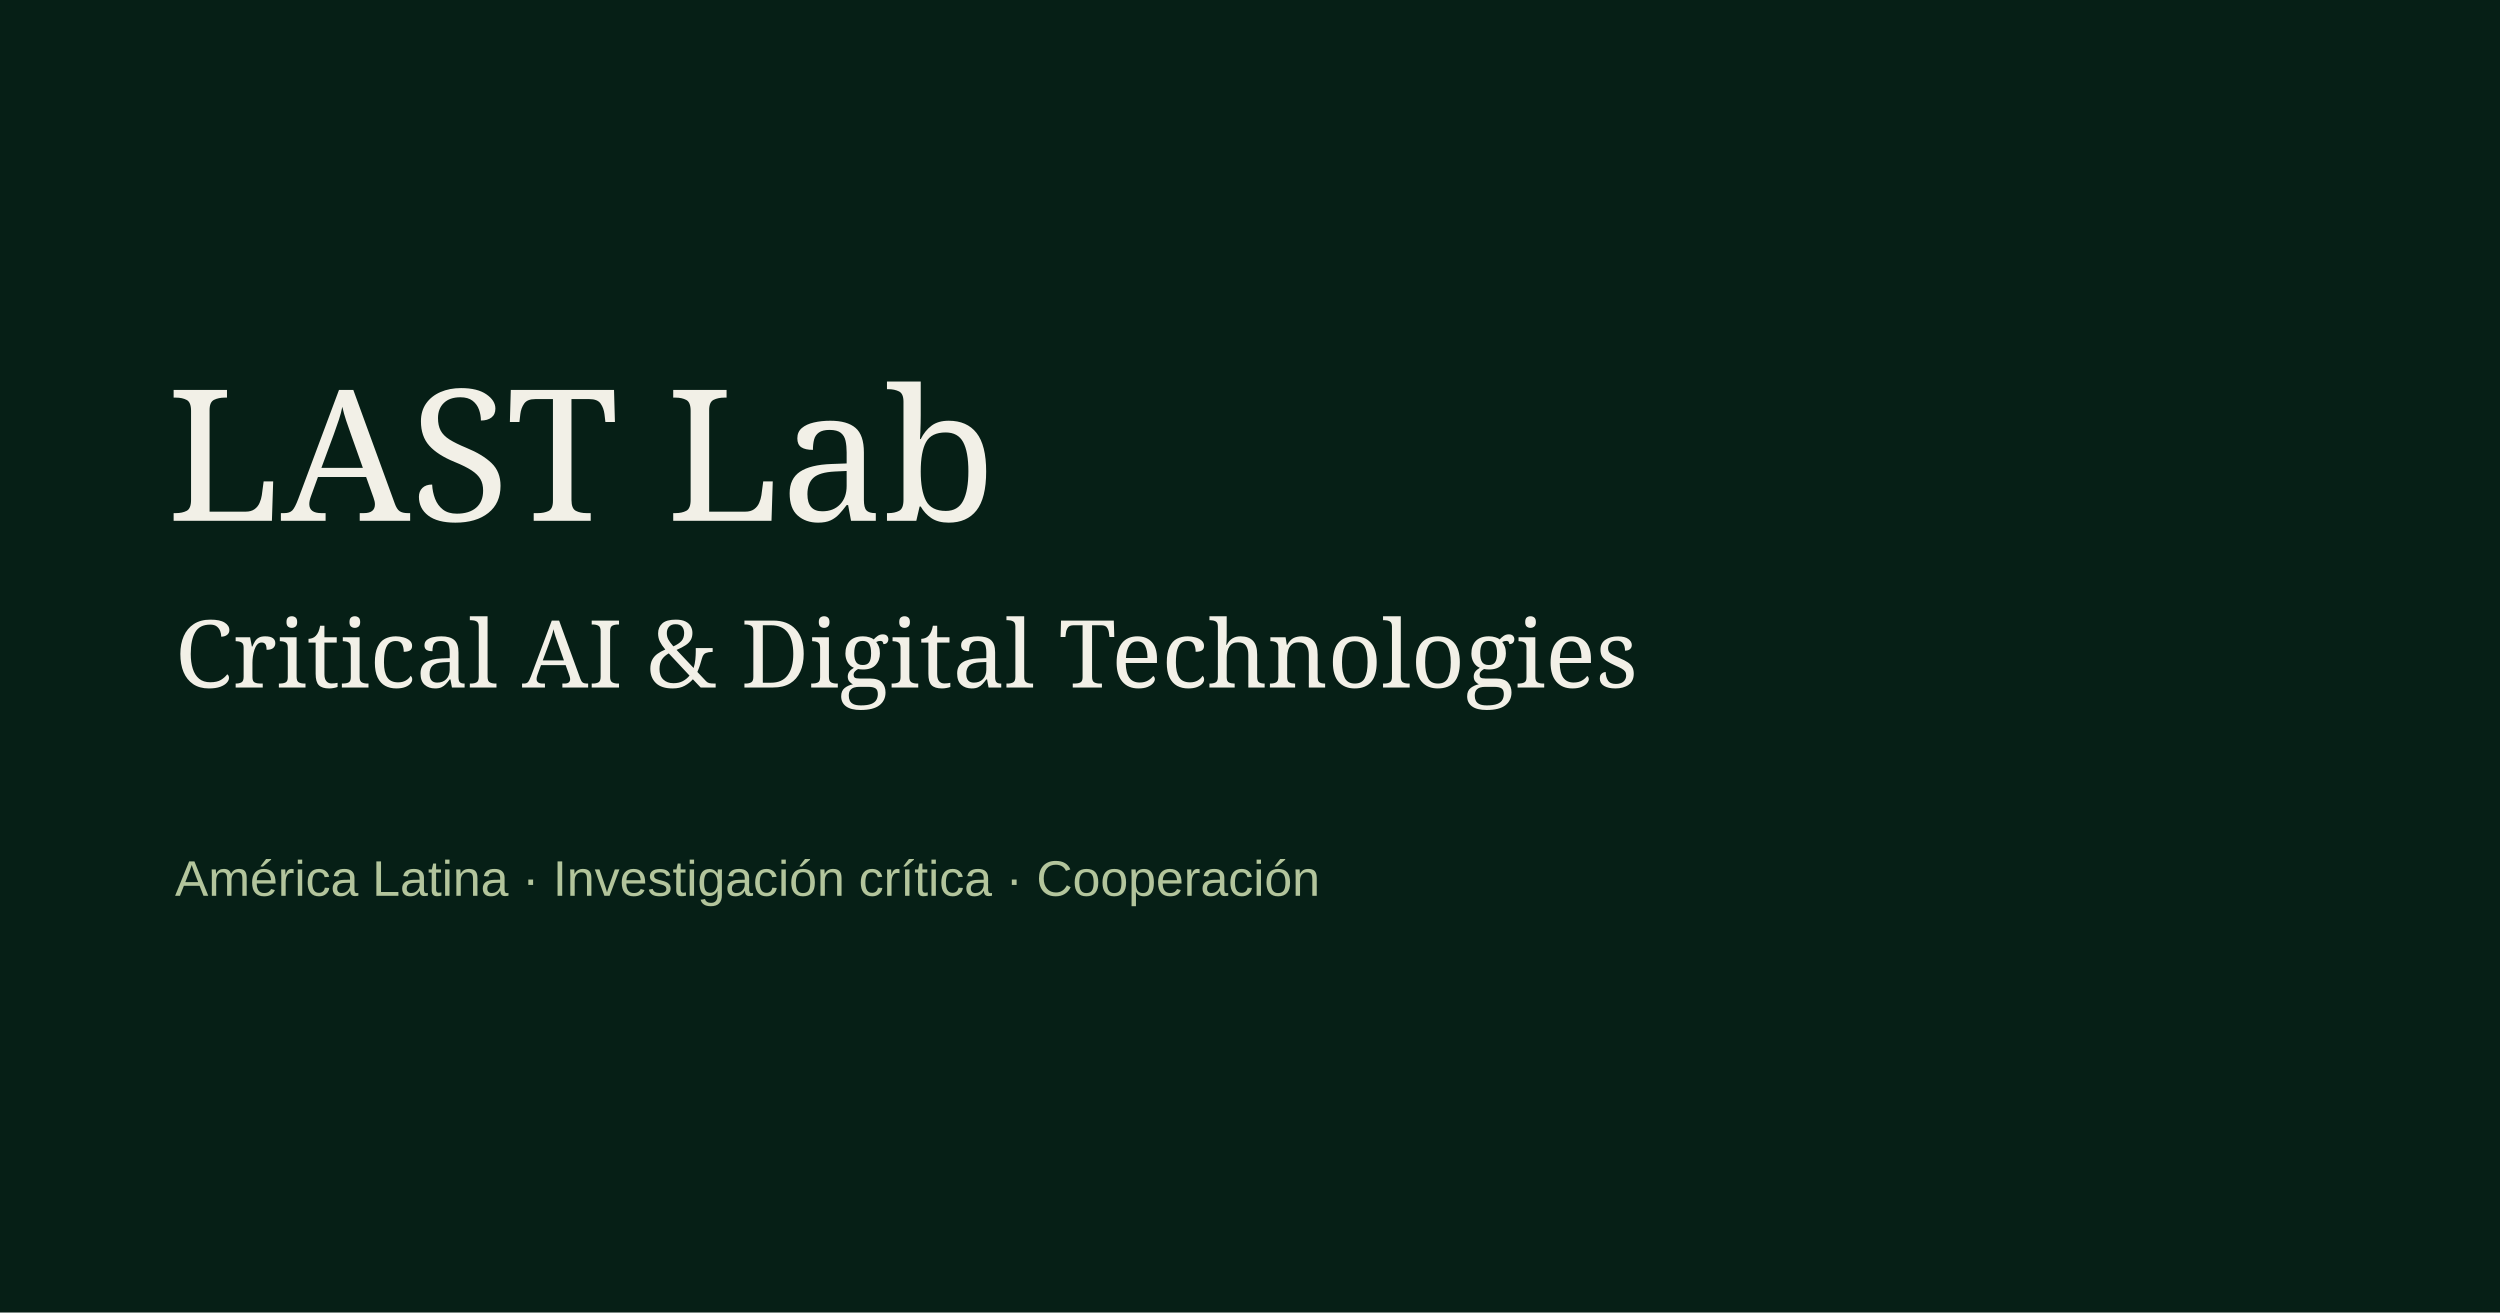
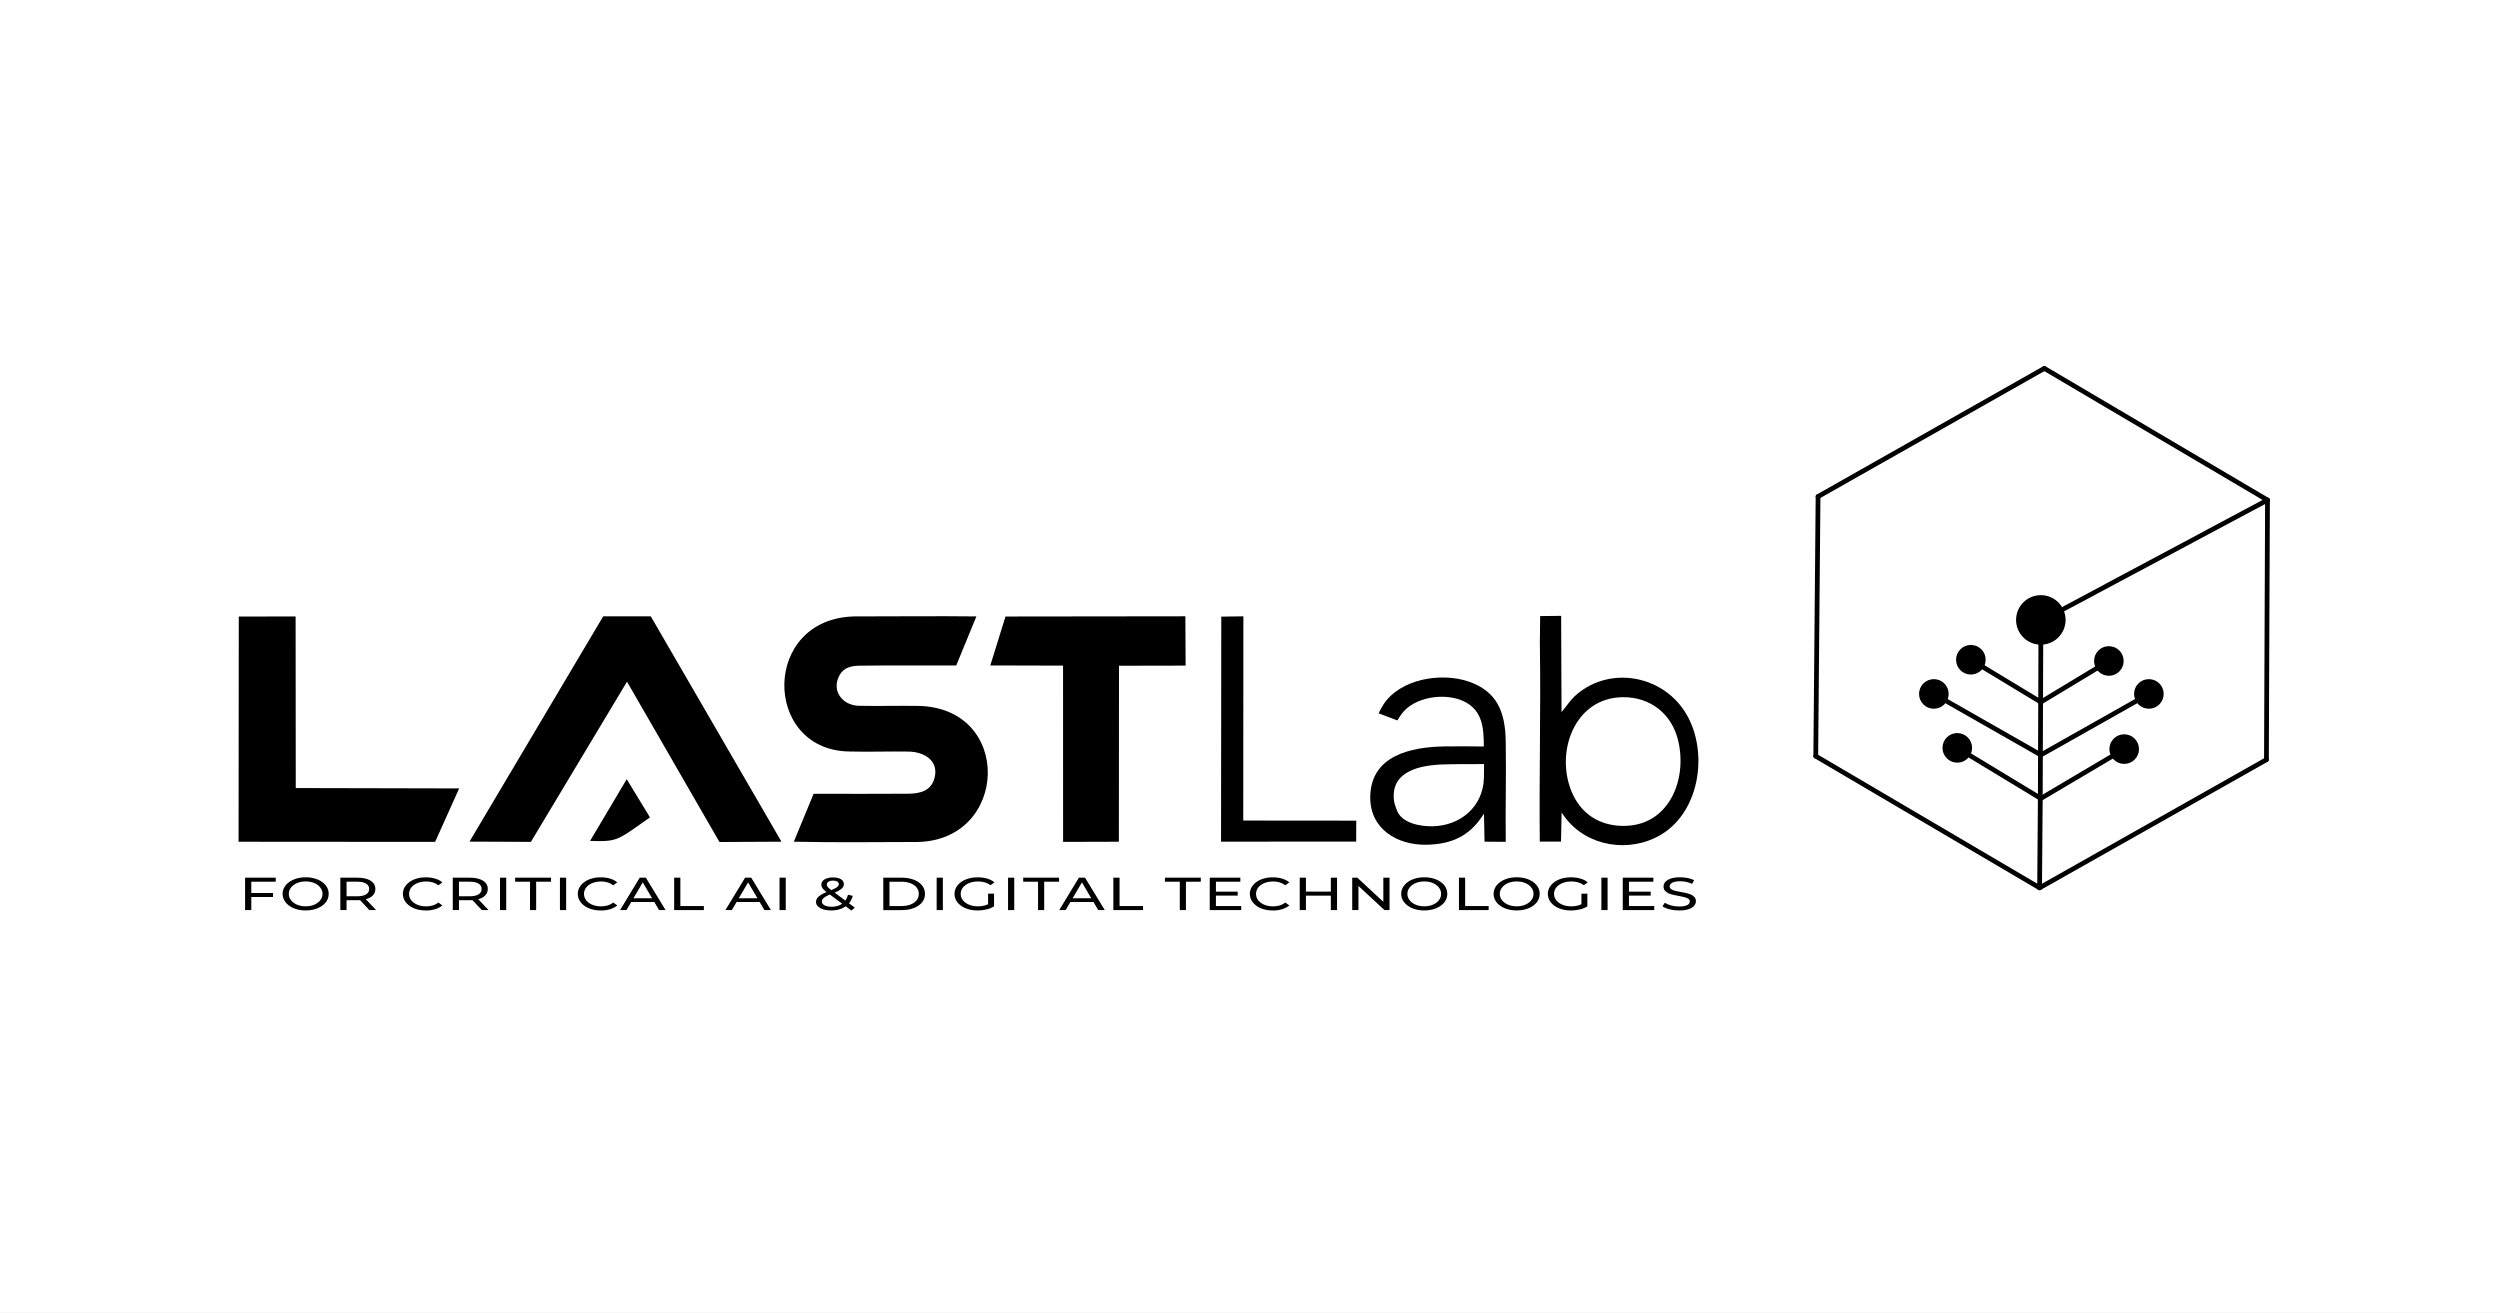
- <svg xmlns="http://www.w3.org/2000/svg" width="1200" height="630">
-   <rect width="1200" height="630" fill="#061f16" />
-   <text x="80" y="250" fill="#f2f0e7" font-family="Georgia,serif" font-size="88">LAST Lab</text>
-   <text x="84" y="330" fill="#f2f0e7" font-family="Georgia,serif" font-size="45">Critical AI &amp; Digital Technologies</text>
-   <text x="84" y="430" fill="#b3c59c" font-family="Arial,sans-serif" font-size="24">América Latina · Investigación crítica · Cooperación</text>
+ <svg xmlns="http://www.w3.org/2000/svg" viewBox="0 0 1200 630" width="1200" height="630">
+   <rect width="1200" height="630" fill="white" />
+   <g transform="translate(60 153) scale(0.9)">
+     <g id="letras-originales-Arlyn" transform="translate(-14.4 -259) scale(0.7875)">
+       <g>
+         <g>
+           <path d="M953.38,614.79c-.36-19.48-5.76-33.71-25.48-40.31-18.5-6.2-46.05-1.67-57.33,15.66-1.25,1.92-2.28,3.91-3.28,5.96l12.66,4.82c.91-1.36,1.75-2.76,2.7-4.1,8.51-12.01,29.72-14.93,42.35-8.85,12.84,6.18,13.49,18.26,13.55,30.61-8.84-.13-17.69-.18-26.53-.05-22.83.34-50.11,6.08-50.39,34.28-.22,21.74,18.42,32.71,38.24,32.3,16.64-.34,28.77-5.69,37.98-19.85l.81-1.17.37,18.95,14.37.11c-.29-22.79.39-45.58-.03-68.36ZM938.61,639.88c-.51,19.32-15.71,32.23-34.42,32.72-8.25.22-21.49-1.88-24.66-11.16h0c-.74-2.14-1.55-3.97-1.83-6.27-2.41-20,17.78-23.92,33.15-24.44,9.28-.32,18.57-.15,27.86-.24-.03,3.13-.02,6.27-.1,9.4Z" fill="#000000" />
+           <path d="M760.73,530.62l14.98-.19-.09,138.3,76.54.07-.07,14.18-91.51.05.16-152.42Z" fill="#000000" />
+           <path d="M1074.09,594.09c-15.97-23.82-49.81-29.73-72.19-11.16-4.81,3.99-6.83,7.82-10.73,12.35l-.25-65.18-14.23.16h0c-.03,4.62-.13,9.24-.13,13.86-.02,1.32-.05,2.64-.09,3.96.03,1.18.05,2.37.07,3.55.62,43.79-.57,87.58-.09,131.37h14.38s.39-19.64.39-19.64c.76,1.04,1.49,2.11,2.26,3.14,15.02,20.09,43.99,24.45,65.17,11.74,27.29-16.38,32.43-58.85,15.45-84.17ZM1032.75,672.36c-16.17-.18-28.7-8.36-34.86-23.48-10.99-26.98,2.26-63.43,34.86-63.69,18.51-.15,32.99,11.17,37.37,29.19,6.52,26.85-6.37,58.31-37.37,57.97Z" fill="#000000" />
+         </g>
+         <g>
+           <path d="M99.62,729.37v-21.95h20.74v2.73h-16.54v19.22h-4.2ZM103.39,720.5v-2.7h15.15v2.7h-15.15Z" fill="#000000" />
+           <path d="M140.67,729.62c-2.24,0-4.32-.28-6.23-.85-1.92-.56-3.58-1.35-4.97-2.37-1.4-1.01-2.49-2.2-3.27-3.56-.78-1.36-1.18-2.84-1.18-4.45s.39-3.09,1.18-4.45c.78-1.36,1.87-2.54,3.27-3.56s3.05-1.8,4.95-2.37,3.99-.85,6.25-.85,4.3.28,6.19.83c1.89.55,3.54,1.34,4.95,2.35s2.5,2.2,3.27,3.56c.77,1.36,1.15,2.85,1.15,4.48s-.39,3.13-1.15,4.48c-.77,1.36-1.86,2.55-3.27,3.56s-3.06,1.8-4.95,2.35-3.95.83-6.19.83ZM140.67,726.83c1.62,0,3.13-.21,4.51-.63,1.38-.42,2.59-1.01,3.61-1.77,1.02-.76,1.82-1.66,2.39-2.68.57-1.02.86-2.14.86-3.36s-.29-2.33-.86-3.36c-.57-1.02-1.37-1.92-2.39-2.68-1.02-.76-2.22-1.35-3.61-1.77-1.39-.42-2.89-.63-4.51-.63s-3.17.21-4.55.63c-1.38.42-2.6,1.01-3.63,1.77-1.04.76-1.84,1.66-2.41,2.68-.57,1.02-.86,2.14-.86,3.36s.29,2.33.86,3.36c.57,1.02,1.38,1.92,2.41,2.68,1.04.76,2.25,1.35,3.63,1.77,1.39.42,2.9.63,4.55.63Z" fill="#000000" />
+           <path d="M164.13,729.37v-21.95h11.46c3.8,0,6.8.67,8.98,2.02,2.18,1.35,3.27,3.22,3.27,5.63,0,1.59-.49,2.95-1.47,4.09s-2.38,2.01-4.2,2.62c-1.82.61-4.02.91-6.59.91h-9.15l1.89-1.44v8.12h-4.2ZM168.33,721.56l-1.89-1.54h9.03c2.69,0,4.72-.43,6.11-1.3,1.38-.87,2.08-2.08,2.08-3.65s-.69-2.78-2.08-3.64c-1.39-.86-3.42-1.29-6.11-1.29h-9.03l1.89-1.57v12.98ZM183.78,729.37l-7.47-7.96h4.49l7.56,7.96h-4.58Z" fill="#000000" />
+           <path d="M222.02,729.62c-2.24,0-4.3-.28-6.19-.83s-3.53-1.34-4.91-2.35c-1.39-1.01-2.47-2.2-3.25-3.56-.78-1.36-1.18-2.85-1.18-4.48s.39-3.12,1.18-4.48c.78-1.36,1.87-2.54,3.27-3.56s3.04-1.8,4.93-2.35c1.89-.55,3.95-.83,6.19-.83s4.36.29,6.28.86c1.92.58,3.55,1.43,4.89,2.56l-2.73,1.98c-1.12-.88-2.38-1.53-3.78-1.96s-2.9-.64-4.49-.64-3.18.21-4.6.63-2.64,1-3.67,1.76c-1.04.75-1.84,1.65-2.41,2.68-.57,1.04-.86,2.16-.86,3.37s.29,2.34.86,3.37c.57,1.04,1.38,1.93,2.41,2.68,1.04.75,2.26,1.34,3.67,1.76s2.95.63,4.6.63,3.09-.21,4.49-.64,2.66-1.09,3.78-1.99l2.73,1.98c-1.34,1.13-2.97,1.99-4.89,2.57-1.92.58-4.02.88-6.32.88Z" fill="#000000" />
+           <path d="M240.27,729.37v-21.95h11.46c3.8,0,6.8.67,8.98,2.02,2.18,1.35,3.27,3.22,3.27,5.63,0,1.59-.49,2.95-1.47,4.09s-2.38,2.01-4.2,2.62c-1.82.61-4.02.91-6.59.91h-9.15l1.89-1.44v8.12h-4.2ZM244.47,721.56l-1.89-1.54h9.03c2.69,0,4.72-.43,6.11-1.3,1.38-.87,2.08-2.08,2.08-3.65s-.69-2.78-2.08-3.64c-1.39-.86-3.42-1.29-6.11-1.29h-9.03l1.89-1.57v12.98ZM259.92,729.37l-7.47-7.96h4.49l7.56,7.96h-4.58Z" fill="#000000" />
+           <path d="M272.26,729.37v-21.95h4.2v21.95h-4.2Z" fill="#000000" />
+           <path d="M292.58,729.37v-19.22h-10.07v-2.73h24.3v2.73h-10.07v19.22h-4.16Z" fill="#000000" />
+           <path d="M312.85,729.37v-21.95h4.2v21.95h-4.2Z" fill="#000000" />
+           <path d="M340.47,729.62c-2.24,0-4.3-.28-6.19-.83s-3.53-1.34-4.91-2.35c-1.39-1.01-2.47-2.2-3.25-3.56-.78-1.36-1.18-2.85-1.18-4.48s.39-3.12,1.18-4.48c.78-1.36,1.87-2.54,3.27-3.56s3.04-1.8,4.93-2.35c1.89-.55,3.95-.83,6.19-.83s4.36.29,6.28.86c1.92.58,3.55,1.43,4.89,2.56l-2.73,1.98c-1.12-.88-2.38-1.53-3.78-1.96s-2.9-.64-4.49-.64-3.18.21-4.6.63-2.64,1-3.67,1.76c-1.04.75-1.84,1.65-2.41,2.68-.57,1.04-.86,2.16-.86,3.37s.29,2.34.86,3.37c.57,1.04,1.38,1.93,2.41,2.68,1.04.75,2.26,1.34,3.67,1.76s2.95.63,4.6.63,3.09-.21,4.49-.64,2.66-1.09,3.78-1.99l2.73,1.98c-1.34,1.13-2.97,1.99-4.89,2.57-1.92.58-4.02.88-6.32.88Z" fill="#000000" />
+           <path d="M353.57,729.37l13.31-21.95h4.16l13.35,21.95h-4.41l-11.88-20.19h1.68l-11.88,20.19h-4.32ZM359.23,723.88l1.13-2.51h16.54l1.22,2.51h-18.89Z" fill="#000000" />
+           <path d="M390.21,729.37v-21.95h4.2v19.22h15.91v2.73h-20.11Z" fill="#000000" />
+           <path d="M424.92,729.37l13.31-21.95h4.16l13.35,21.95h-4.41l-11.88-20.19h1.68l-11.88,20.19h-4.32ZM430.59,723.88l1.13-2.51h16.54l1.22,2.51h-18.89Z" fill="#000000" />
+           <path d="M461.57,729.37v-21.95h4.2v21.95h-4.2Z" fill="#000000" />
+           <path d="M510.3,729.72l-16.5-12.26c-.98-.73-1.75-1.38-2.31-1.96s-.96-1.13-1.22-1.68c-.25-.54-.38-1.1-.38-1.66,0-.98.33-1.84.99-2.59.66-.74,1.58-1.32,2.77-1.72,1.19-.41,2.58-.61,4.18-.61,1.48,0,2.77.18,3.86.55,1.09.37,1.94.89,2.54,1.57.6.68.9,1.5.9,2.46,0,.84-.27,1.61-.82,2.32-.54.71-1.42,1.4-2.62,2.07-1.2.67-2.83,1.39-4.87,2.16-1.68.65-3,1.25-3.95,1.8-.95.55-1.63,1.1-2.04,1.65-.41.54-.61,1.14-.61,1.79,0,.69.27,1.3.82,1.83s1.31.95,2.31,1.24c.99.29,2.15.44,3.46.44,1.87,0,3.57-.3,5.08-.91s2.78-1.52,3.8-2.73c1.02-1.21,1.77-2.72,2.25-4.52l3.23.78c-.56,2.11-1.52,3.9-2.88,5.36-1.36,1.46-3.03,2.58-5.02,3.36s-4.23,1.16-6.72,1.16c-1.99,0-3.75-.24-5.29-.72-1.54-.48-2.76-1.15-3.65-2.01-.9-.86-1.34-1.85-1.34-2.98,0-.98.29-1.88.88-2.7s1.52-1.6,2.81-2.37c1.29-.76,2.98-1.55,5.08-2.37,1.71-.67,3.04-1.25,4.01-1.76.96-.5,1.65-.98,2.06-1.43.41-.45.61-.94.61-1.46,0-.71-.34-1.29-1.01-1.74-.67-.45-1.64-.67-2.9-.67s-2.34.25-3.09.74-1.11,1.13-1.11,1.93c0,.4.09.78.27,1.14.18.37.52.77,1.01,1.22.49.45,1.2,1.02,2.12,1.71l15.53,11.54-2.27,2.01Z" fill="#000000" />
+           <path d="M531.84,729.37v-21.95h12.38c3.13,0,5.9.46,8.29,1.38s4.25,2.21,5.58,3.86,1.99,3.56,1.99,5.74-.67,4.09-1.99,5.74c-1.33,1.65-3.19,2.94-5.58,3.86s-5.16,1.38-8.29,1.38h-12.38ZM536.03,726.64h7.93c2.43,0,4.54-.34,6.32-1.03,1.78-.69,3.16-1.66,4.13-2.9.98-1.24,1.47-2.68,1.47-4.31s-.49-3.09-1.47-4.33-2.36-2.2-4.13-2.88c-1.78-.69-3.88-1.04-6.32-1.04h-7.93v16.49Z" fill="#000000" />
+           <path d="M567.98,729.37v-21.95h4.2v21.95h-4.2Z" fill="#000000" />
+           <path d="M595.72,729.62c-2.27,0-4.35-.28-6.25-.83s-3.55-1.34-4.95-2.35-2.49-2.2-3.27-3.56c-.78-1.36-1.18-2.85-1.18-4.48s.39-3.12,1.18-4.48c.78-1.36,1.88-2.54,3.29-3.56s3.07-1.8,4.97-2.35c1.9-.55,4-.83,6.3-.83s4.45.28,6.38.85,3.57,1.41,4.91,2.54l-2.6,1.94c-1.2-.88-2.51-1.52-3.92-1.93-1.41-.41-2.95-.61-4.6-.61s-3.24.21-4.68.63-2.69,1-3.74,1.76c-1.05.75-1.86,1.65-2.43,2.68-.57,1.04-.86,2.16-.86,3.37s.29,2.3.86,3.34c.57,1.04,1.38,1.93,2.43,2.7,1.05.76,2.29,1.35,3.71,1.77,1.43.42,2.98.63,4.66.63,1.57,0,3.07-.18,4.51-.55,1.44-.37,2.78-.98,4.01-1.83l2.39,2.38c-1.46.92-3.16,1.62-5.1,2.08-1.95.47-3.95.71-6.02.71ZM606.84,726.83l-4.03-.41v-8.15h4.03v8.56Z" fill="#000000" />
+           <path d="M616.33,729.37v-21.95h4.2v21.95h-4.2Z" fill="#000000" />
+           <path d="M636.65,729.37v-19.22h-10.07v-2.73h24.3v2.73h-10.07v19.22h-4.16Z" fill="#000000" />
+           <path d="M651,729.37l13.31-21.95h4.16l13.35,21.95h-4.41l-11.88-20.19h1.68l-11.88,20.19h-4.32ZM656.67,723.88l1.13-2.51h16.54l1.22,2.51h-18.89Z" fill="#000000" />
+           <path d="M687.65,729.37v-21.95h4.2v19.22h15.91v2.73h-20.11Z" fill="#000000" />
+           <path d="M732.64,729.37v-19.22h-10.07v-2.73h24.3v2.73h-10.07v19.22h-4.16Z" fill="#000000" />
+           <path d="M752.92,729.37v-21.95h20.74v2.73h-16.54v16.49h17.13v2.73h-21.32ZM756.74,719.56v-2.67h15.11v2.67h-15.11Z" fill="#000000" />
+           <path d="M795.61,729.62c-2.24,0-4.3-.28-6.19-.83s-3.53-1.34-4.91-2.35c-1.39-1.01-2.47-2.2-3.25-3.56-.78-1.36-1.18-2.85-1.18-4.48s.39-3.12,1.18-4.48c.78-1.36,1.87-2.54,3.27-3.56s3.04-1.8,4.93-2.35c1.89-.55,3.95-.83,6.19-.83s4.36.29,6.28.86c1.92.58,3.55,1.43,4.89,2.56l-2.73,1.98c-1.12-.88-2.38-1.53-3.78-1.96s-2.9-.64-4.49-.64-3.18.21-4.6.63-2.64,1-3.67,1.76c-1.04.75-1.84,1.65-2.41,2.68-.57,1.04-.86,2.16-.86,3.37s.29,2.34.86,3.37c.57,1.04,1.38,1.93,2.41,2.68,1.04.75,2.26,1.34,3.67,1.76s2.95.63,4.6.63,3.09-.21,4.49-.64,2.66-1.09,3.78-1.99l2.73,1.98c-1.34,1.13-2.97,1.99-4.89,2.57-1.92.58-4.02.88-6.32.88Z" fill="#000000" />
+           <path d="M813.87,729.37v-21.95h4.2v21.95h-4.2ZM817.65,719.59v-2.73h17.67v2.73h-17.67ZM834.94,729.37v-21.95h4.2v21.95h-4.2Z" fill="#000000" />
+           <path d="M849.42,729.37v-21.95h3.44l19.43,18.03h-1.8v-18.03h4.2v21.95h-3.44l-19.43-18.03h1.81v18.03h-4.2Z" fill="#000000" />
+           <path d="M898.24,729.62c-2.24,0-4.32-.28-6.23-.85-1.92-.56-3.58-1.35-4.97-2.37-1.4-1.01-2.49-2.2-3.27-3.56-.78-1.36-1.18-2.84-1.18-4.45s.39-3.09,1.18-4.45c.78-1.36,1.87-2.54,3.27-3.56s3.05-1.8,4.95-2.37,3.99-.85,6.25-.85,4.3.28,6.19.83c1.89.55,3.54,1.34,4.95,2.35s2.5,2.2,3.27,3.56c.77,1.36,1.15,2.85,1.15,4.48s-.39,3.13-1.15,4.48c-.77,1.36-1.86,2.55-3.27,3.56s-3.06,1.8-4.95,2.35-3.95.83-6.19.83ZM898.24,726.83c1.62,0,3.13-.21,4.51-.63,1.38-.42,2.59-1.01,3.61-1.77,1.02-.76,1.82-1.66,2.39-2.68.57-1.02.86-2.14.86-3.36s-.29-2.33-.86-3.36c-.57-1.02-1.37-1.92-2.39-2.68-1.02-.76-2.22-1.35-3.61-1.77-1.39-.42-2.89-.63-4.51-.63s-3.17.21-4.55.63c-1.38.42-2.6,1.01-3.63,1.77-1.04.76-1.84,1.66-2.41,2.68-.57,1.02-.86,2.14-.86,3.36s.29,2.33.86,3.36c.57,1.02,1.38,1.92,2.41,2.68,1.04.76,2.25,1.35,3.63,1.77,1.39.42,2.9.63,4.55.63Z" fill="#000000" />
+           <path d="M921.7,729.37v-21.95h4.2v19.22h15.91v2.73h-20.11Z" fill="#000000" />
+           <path d="M960.82,729.62c-2.24,0-4.32-.28-6.23-.85-1.92-.56-3.58-1.35-4.97-2.37-1.4-1.01-2.49-2.2-3.27-3.56-.78-1.36-1.18-2.84-1.18-4.45s.39-3.09,1.18-4.45c.78-1.36,1.87-2.54,3.27-3.56s3.05-1.8,4.95-2.37,3.99-.85,6.25-.85,4.3.28,6.19.83c1.89.55,3.54,1.34,4.95,2.35s2.5,2.2,3.27,3.56c.77,1.36,1.15,2.85,1.15,4.48s-.39,3.13-1.15,4.48c-.77,1.36-1.86,2.55-3.27,3.56s-3.06,1.8-4.95,2.35-3.95.83-6.19.83ZM960.82,726.83c1.62,0,3.13-.21,4.51-.63,1.38-.42,2.59-1.01,3.61-1.77,1.02-.76,1.82-1.66,2.39-2.68.57-1.02.86-2.14.86-3.36s-.29-2.33-.86-3.36c-.57-1.02-1.37-1.92-2.39-2.68-1.02-.76-2.22-1.35-3.61-1.77-1.39-.42-2.89-.63-4.51-.63s-3.17.21-4.55.63c-1.38.42-2.6,1.01-3.63,1.77-1.04.76-1.84,1.66-2.41,2.68-.57,1.02-.86,2.14-.86,3.36s.29,2.33.86,3.36c.57,1.02,1.38,1.92,2.41,2.68,1.04.76,2.25,1.35,3.63,1.77,1.39.42,2.9.63,4.55.63Z" fill="#000000" />
+           <path d="M997.55,729.62c-2.27,0-4.35-.28-6.25-.83s-3.55-1.34-4.95-2.35-2.49-2.2-3.27-3.56c-.78-1.36-1.18-2.85-1.18-4.48s.39-3.12,1.18-4.48c.78-1.36,1.88-2.54,3.29-3.56s3.07-1.8,4.97-2.35c1.9-.55,4-.83,6.3-.83s4.45.28,6.38.85,3.57,1.41,4.91,2.54l-2.6,1.94c-1.2-.88-2.51-1.52-3.92-1.93-1.41-.41-2.95-.61-4.6-.61s-3.24.21-4.68.63-2.69,1-3.74,1.76c-1.05.75-1.86,1.65-2.43,2.68-.57,1.04-.86,2.16-.86,3.37s.29,2.3.86,3.34c.57,1.04,1.38,1.93,2.43,2.7,1.05.76,2.29,1.35,3.71,1.77,1.43.42,2.98.63,4.66.63,1.57,0,3.07-.18,4.51-.55,1.44-.37,2.78-.98,4.01-1.83l2.39,2.38c-1.46.92-3.16,1.62-5.1,2.08-1.95.47-3.95.71-6.02.71ZM1008.68,726.83l-4.03-.41v-8.15h4.03v8.56Z" fill="#000000" />
+           <path d="M1018.16,729.37v-21.95h4.2v21.95h-4.2Z" fill="#000000" />
+           <path d="M1032.64,729.37v-21.95h20.74v2.73h-16.54v16.49h17.13v2.73h-21.32ZM1036.46,719.56v-2.67h15.11v2.67h-15.11Z" fill="#000000" />
+           <path d="M1070.8,729.62c-2.24,0-4.38-.26-6.42-.77-2.04-.51-3.65-1.18-4.83-1.99l1.55-2.45c1.12.73,2.55,1.34,4.28,1.82,1.73.48,3.54.72,5.42.72,1.71,0,3.09-.15,4.16-.44s1.85-.7,2.35-1.21c.5-.51.76-1.09.76-1.74,0-.75-.33-1.36-.99-1.82-.66-.46-1.51-.83-2.56-1.11-1.05-.28-2.2-.53-3.46-.74-1.26-.21-2.53-.45-3.8-.74-1.27-.28-2.43-.64-3.48-1.08-1.05-.44-1.9-1.03-2.54-1.77-.64-.74-.97-1.7-.97-2.87s.4-2.17,1.2-3.12,2.03-1.71,3.69-2.29c1.66-.58,3.78-.86,6.36-.86,1.71,0,3.4.17,5.08.5,1.68.33,3.13.82,4.37,1.44l-1.39,2.51c-1.26-.63-2.59-1.08-3.99-1.36-1.4-.28-2.76-.42-4.07-.42-1.65,0-3.01.16-4.07.47-1.06.31-1.84.73-2.33,1.25-.49.52-.74,1.11-.74,1.76,0,.77.33,1.39.99,1.85s1.51.83,2.56,1.1c1.05.27,2.2.52,3.46.74,1.26.22,2.52.47,3.8.74s2.44.63,3.48,1.07c1.05.44,1.9,1.02,2.54,1.76.64.73.96,1.67.96,2.82s-.41,2.14-1.22,3.09c-.81.95-2.06,1.71-3.76,2.29-1.69.58-3.83.86-6.4.86Z" fill="#000000" />
+         </g>
+         <g>
+           <path d="M598.96,637.62c.38-.16,2.41-.11,2.86.11,1.06.53-.33,1.11-.66,1.29-.24.13-.37.44-.63.55-.35.14-1.91.12-2.31-.14-.93-.6.4-1.67.74-1.81" fill="#000000" />
+           <path d="M484.65,650.6c21.34.04,42.68.11,64.02-.04,8.3-.06,15.74-1.94,17.95-11.01,2.85-11.68-7.52-17.36-17.56-17.53-13.72-.23-27.44.33-41.16-.07-57.96-1.69-58.47-90.36,4.7-91.47h3.14c26.38.02,52.77-.31,79.15.01l-13.66,33.23c-21.83.12-43.66-.18-65.49.13-5.63.08-10.81,1.25-13.66,6.66-5.56,10.53,2.22,20.26,13.27,20.5,13.32.29,26.66-.13,39.98.08,64.69,1.03,61.51,91.16-.39,92.15l-2.75.02c-26.95.06-54,.4-80.94-.21l13.4-32.46Z" fill="#000000" />
+           <path d="M614.6,530.55l121.81-.15.18,33.4-45.12.09-.09,119.19-37.77.11-.03-119.38-49.27-.13,10.29-33.12Z" fill="#000000" />
+           <path d="M342.12,530.44l32.24-.03,88.52,152.64-42,.22-62.61-108.58-65.09,108.49-41.59-.18,90.54-152.55Z" fill="#000000" />
+           <path d="M95.35,530.57l38.48-.06.1,116.21,110.67.25-16.29,36.22-133.11-.1.14-152.53Z" fill="#000000" />
+           <path d="M358.07,640.72l15.75,25.87c-2.68,1.89-5.37,3.76-8.05,5.65-13.94,9.83-15.8,10.93-32.51,10.27l24.82-41.79Z" fill="#000000" />
+         </g>
+       </g>
+     </g>
+     <g id="simbolo-lineas-independientes" transform="translate(835 -13) scale(0.94)">
+       <g fill="none" stroke="#000000" stroke-linecap="round" stroke-linejoin="round" id="g2">
+         <line id="arista-superior-izquierda" x1="72.3" y1="114.7" x2="200.7" y2="42" stroke-width="2.7" />
+         <line id="arista-superior-derecha" x1="200.7" y1="42" x2="327.3" y2="116.7" stroke-width="2.7" />
+         <line id="arista-vertical-derecha" x1="327.3" y1="116.7" x2="326.7" y2="264" stroke-width="2.7" />
+         <line id="arista-inferior-derecha" x1="326.7" y1="264" x2="198" y2="336.7" stroke-width="2.7" />
+         <line id="arista-inferior-izquierda" x1="198" y1="336.7" x2="71" y2="262" stroke-width="2.7" />
+         <line id="arista-vertical-izquierda" x1="71" y1="262" x2="72.3" y2="114.7" stroke-width="2.7" />
+         <line id="arista-diagonal-interior" x1="211.2" y1="178.7" x2="327.3" y2="116.7" stroke-width="2.7" />
+         <line id="eje-central-superior" x1="198.7" y1="197.5" x2="198.583" y2="231.3" stroke-width="2.7" />
+         <line id="eje-central-medio" x1="198.583" y1="231.3" x2="198.478" y2="261.3" stroke-width="2.7" />
+         <line id="eje-central-inferior" x1="198.478" y1="261.3" x2="198.392" y2="286" stroke-width="2.7" />
+         <line id="eje-central-base" x1="198.392" y1="286" x2="198" y2="336.7" stroke-width="2.7" />
+         <line id="rama-superior-izquierda" x1="159" y1="207.3" x2="198.7" y2="231.3" stroke-width="2.7" />
+         <line id="rama-superior-derecha" x1="198.7" y1="231.3" x2="237.3" y2="208" stroke-width="2.7" />
+         <line id="rama-media-izquierda" x1="138" y1="226.7" x2="198.7" y2="261.3" stroke-width="2.7" />
+         <line id="rama-media-derecha" x1="198.7" y1="261.3" x2="260" y2="226.7" stroke-width="2.7" />
+         <line id="rama-inferior-izquierda" x1="151.3" y1="257.3" x2="198.7" y2="286" stroke-width="2.7" />
+         <line id="rama-inferior-derecha" x1="198.7" y1="286" x2="246" y2="258" stroke-width="2.7" />
+         <circle cx="198.7" cy="184.7" r="12.7" fill="#000000" stroke-width="2.7" id="nodo-1" />
+         <g fill="#000000" stroke-width="1.4" id="g1">
+           <circle cx="159" cy="207.3" r="7.7" id="nodo-2" />
+           <circle cx="237.3" cy="208" r="7.7" id="nodo-3" />
+           <circle cx="138" cy="226.7" r="7.7" id="nodo-4" />
+           <circle cx="260" cy="226.7" r="7.7" id="nodo-5" />
+           <circle cx="151.3" cy="257.3" r="7.7" id="nodo-6" />
+           <circle cx="246" cy="258" r="7.7" id="nodo-7" />
+         </g>
+       </g>
+     </g>
+   </g>
</svg>
